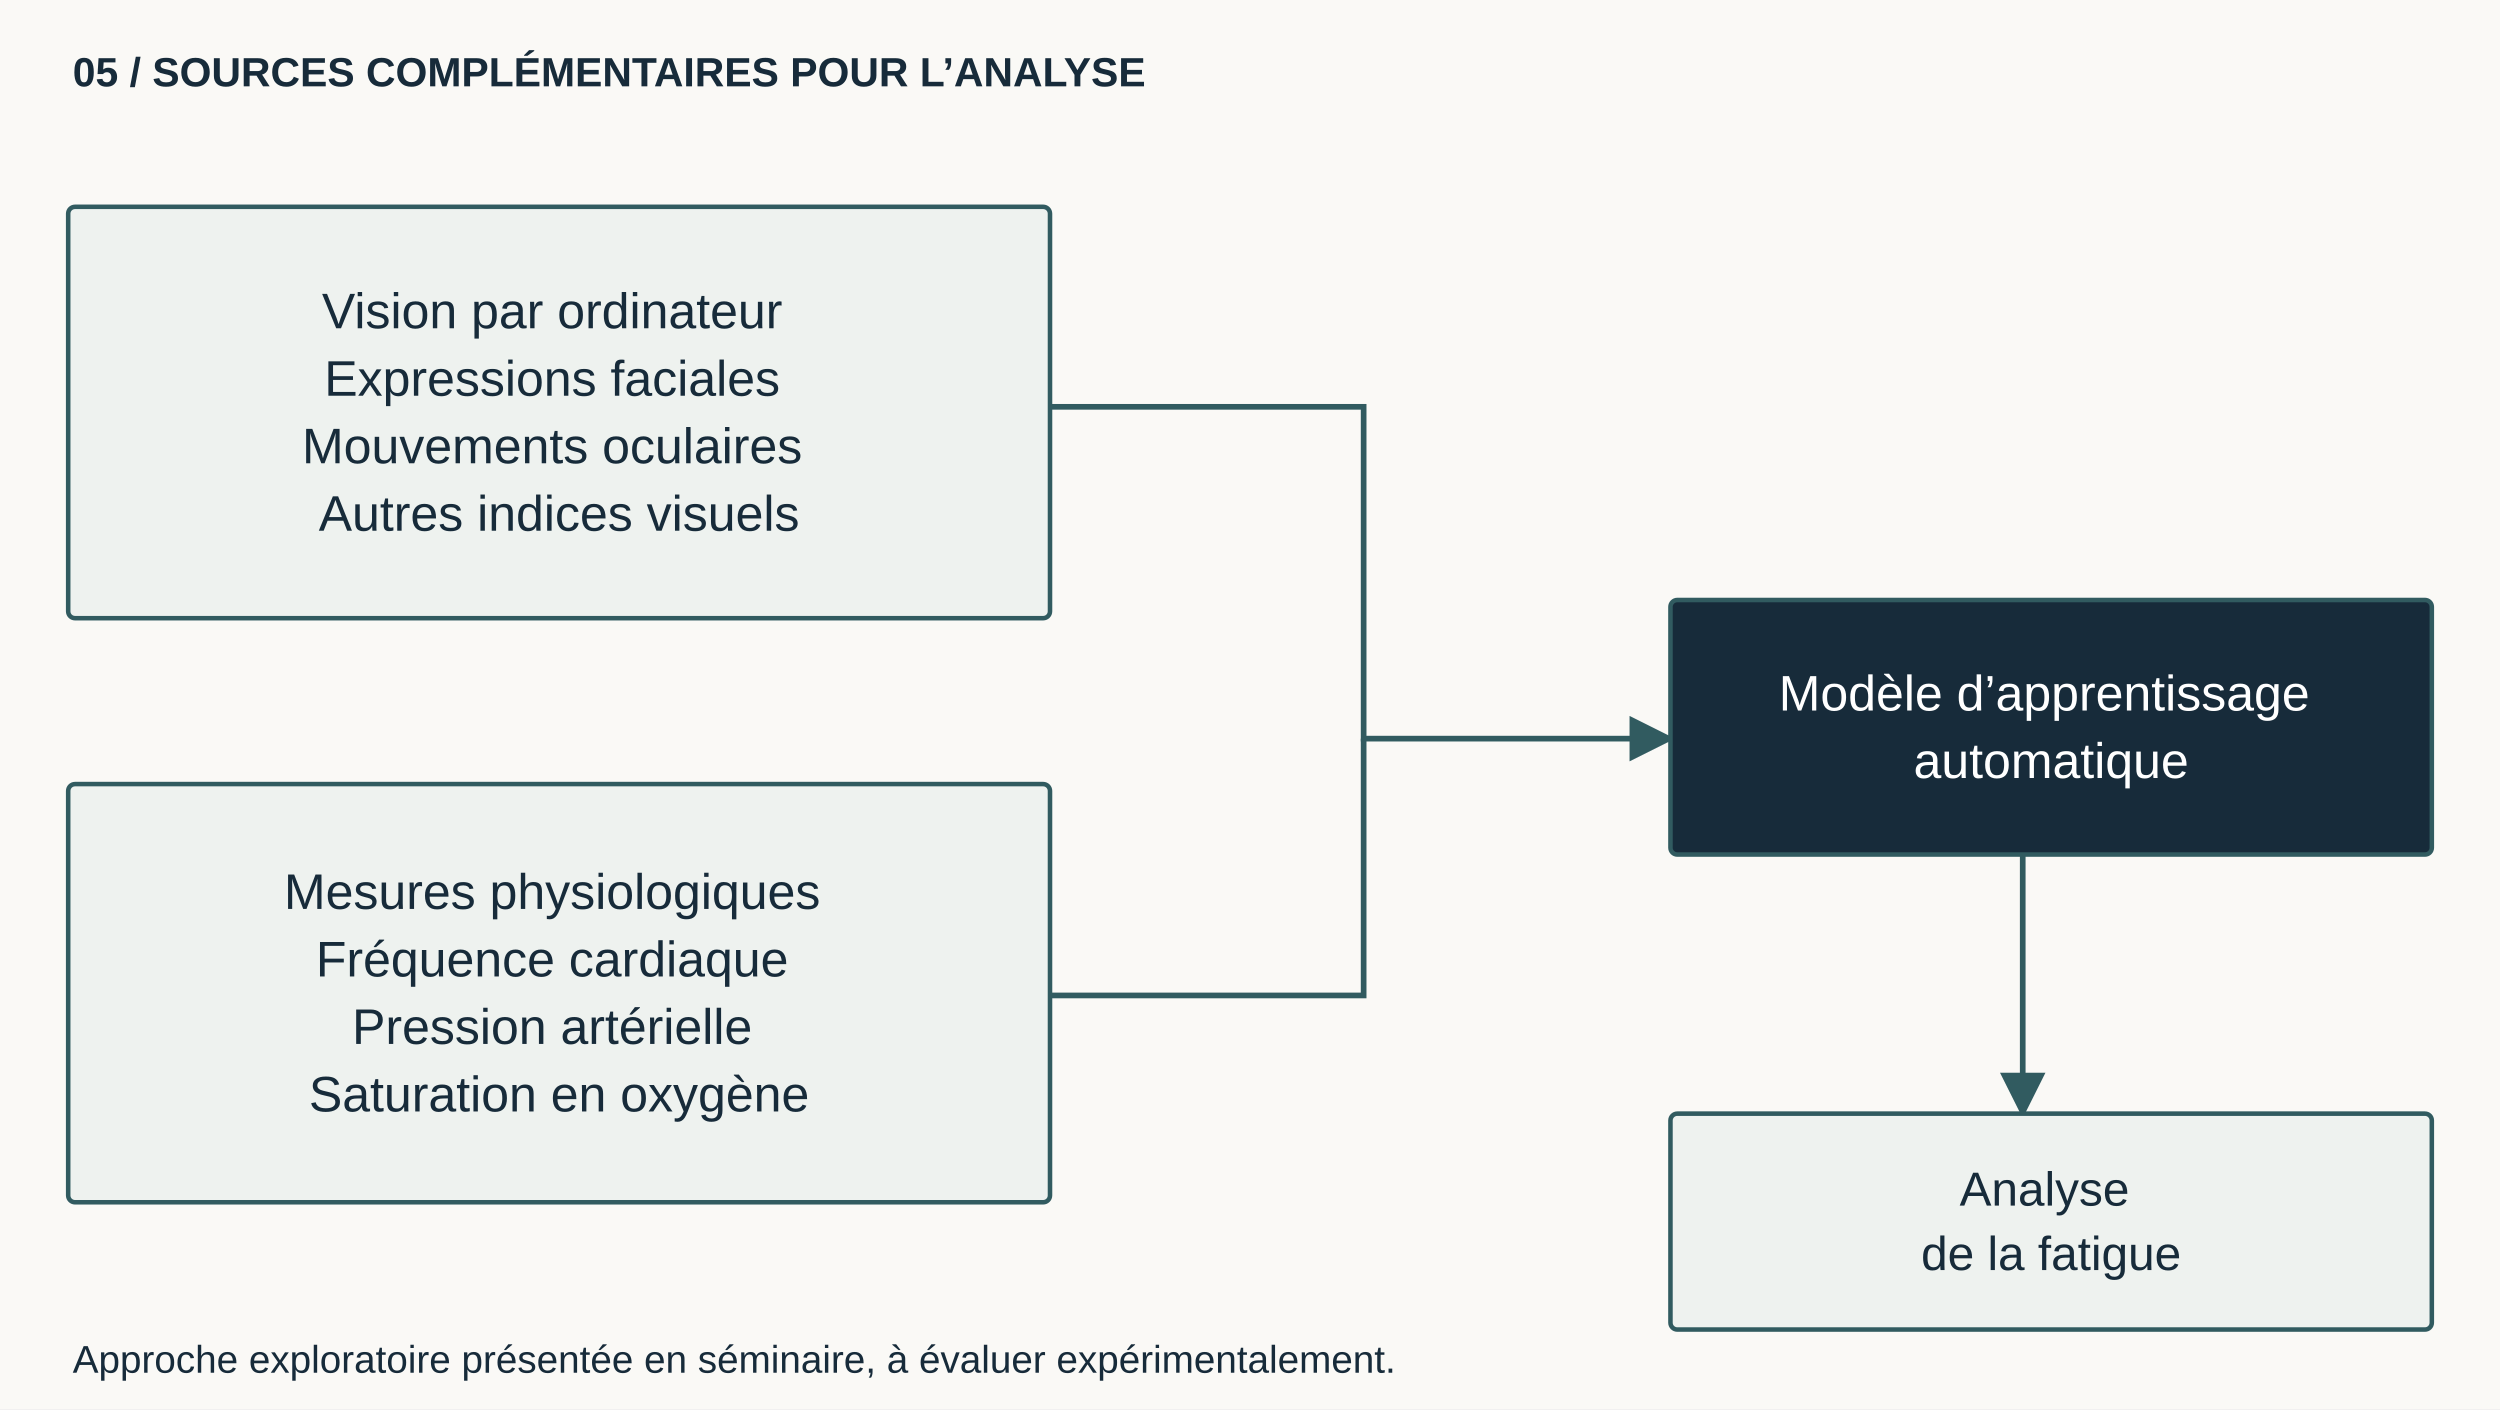
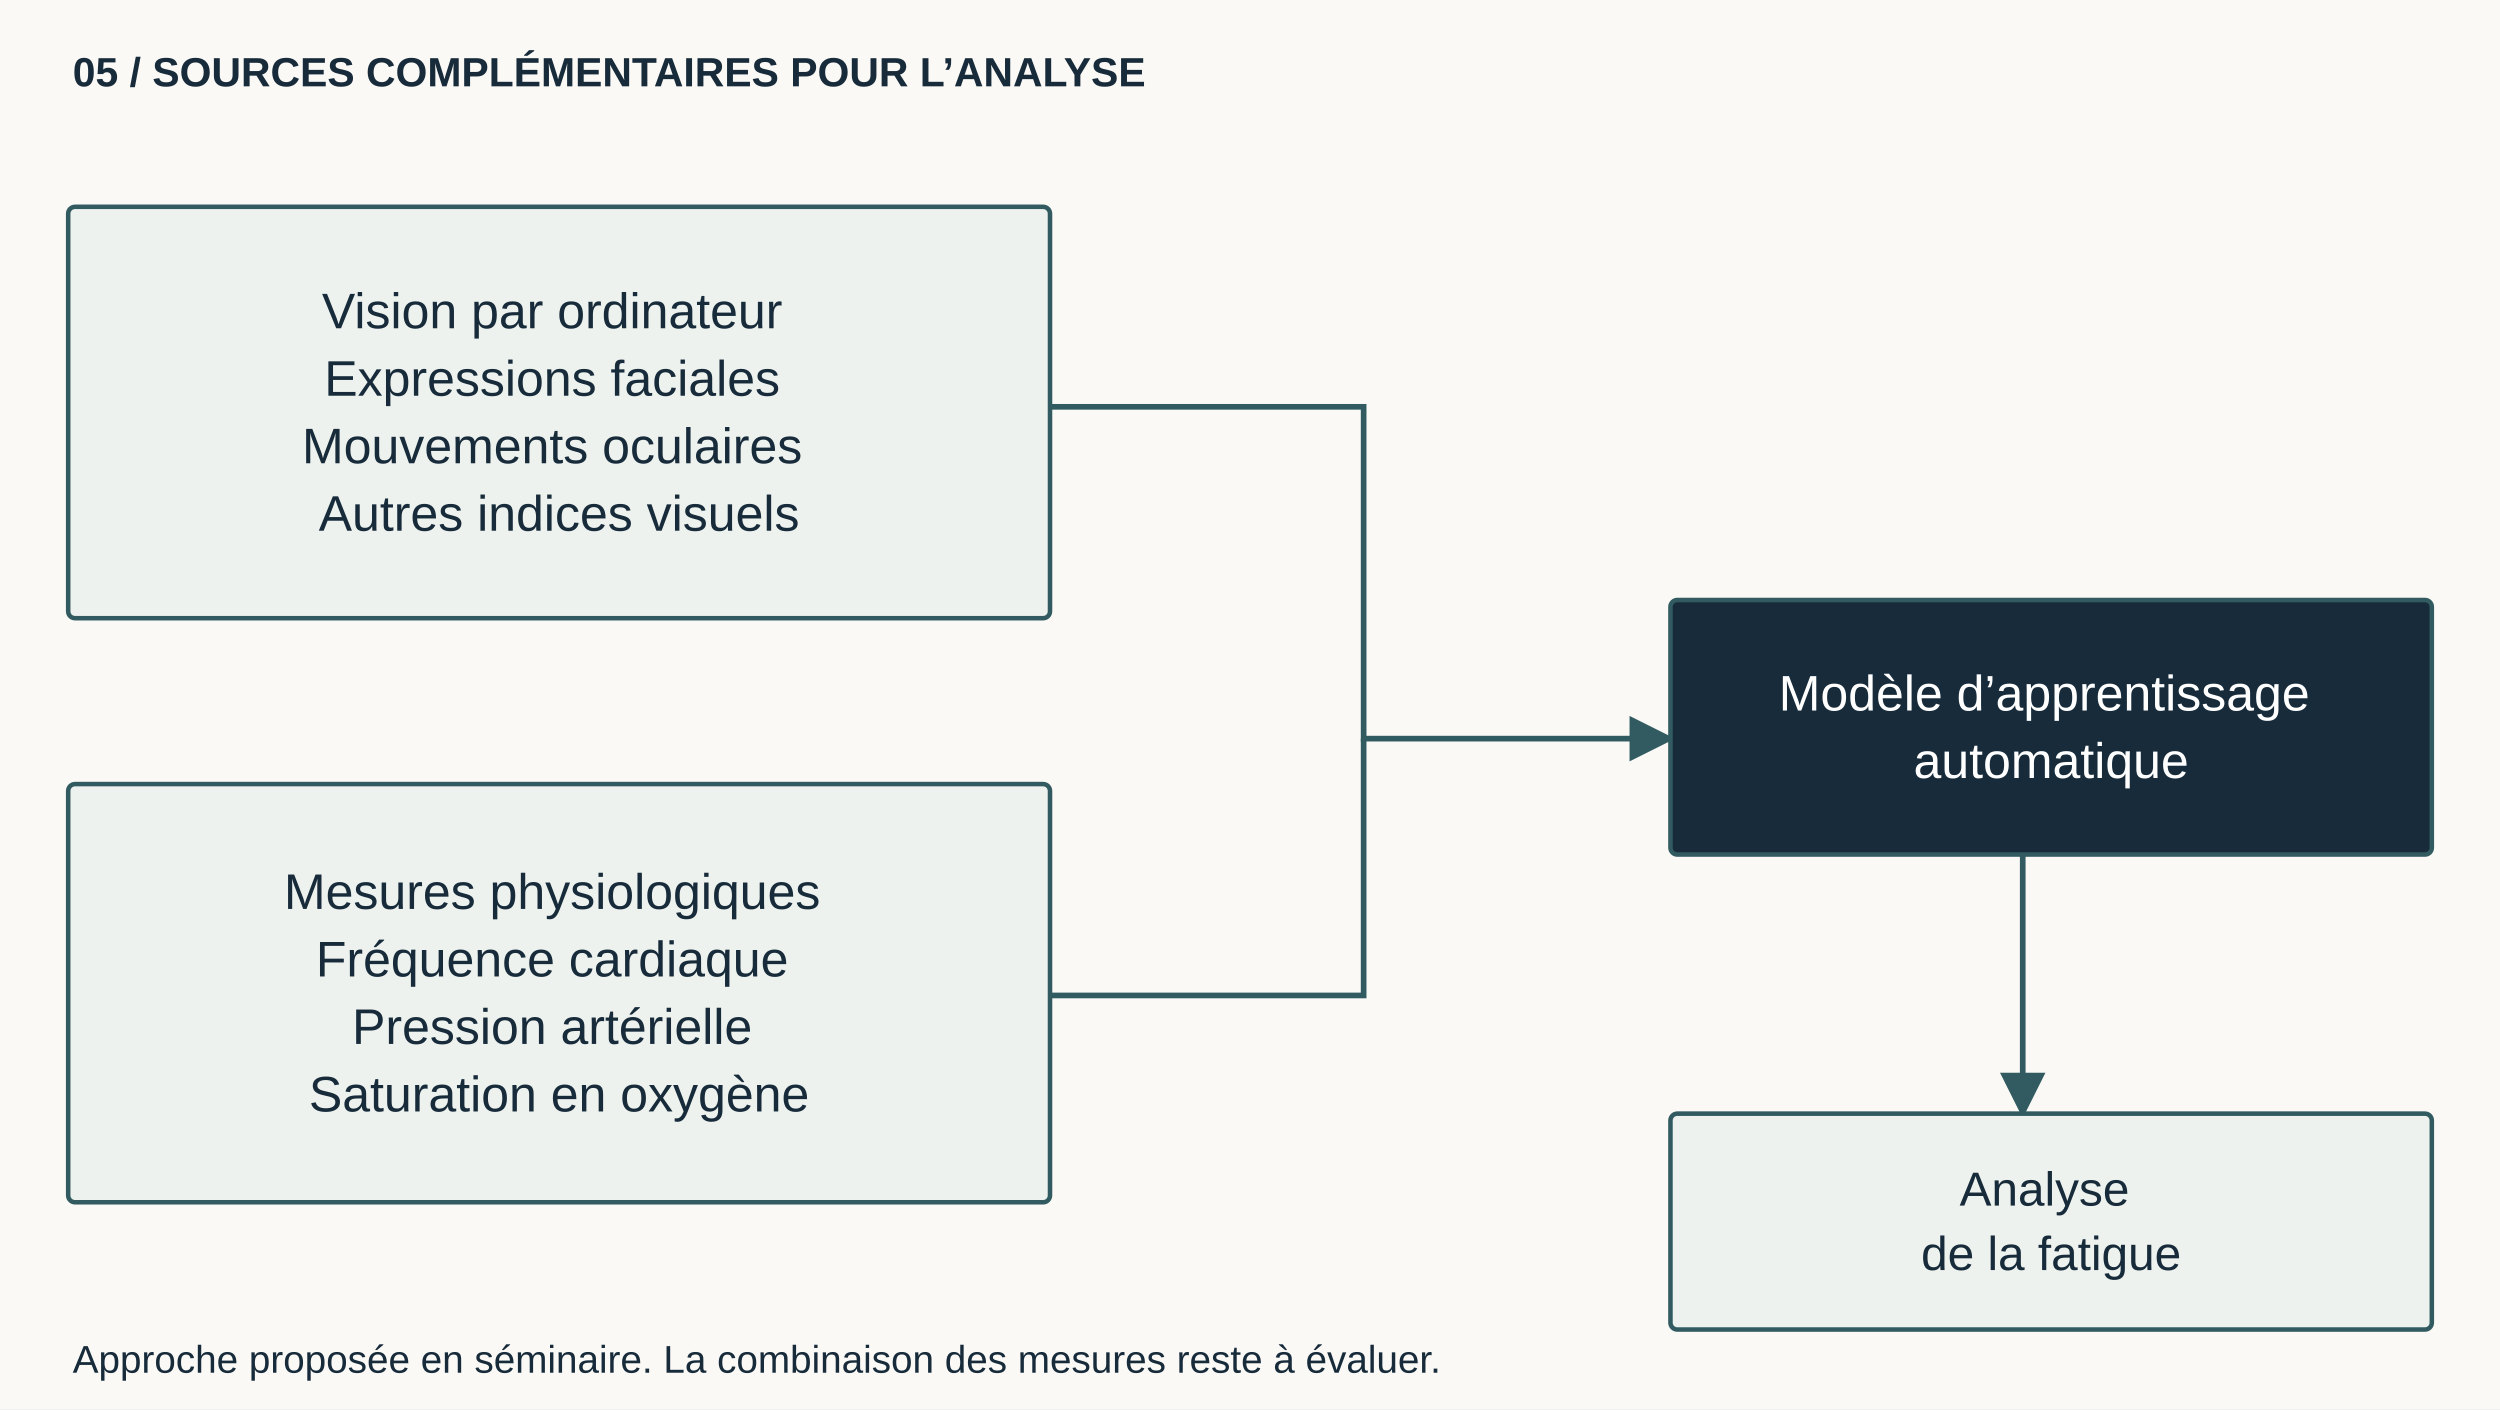
- <svg xmlns="http://www.w3.org/2000/svg" width="1100" height="620" viewBox="0 0 1100 620" role="img" aria-labelledby="title description" xml:lang="fr" lang="fr">
+ <svg xmlns="http://www.w3.org/2000/svg" width="1100" height="620" viewBox="0 0 1100 620" role="img" aria-labelledby="title" aria-describedby="description" xml:lang="fr" lang="fr">
  <defs>
    <marker id="arrow" viewBox="0 0 10 10" refX="9" refY="5" markerWidth="8" markerHeight="8" orient="auto-start-reverse">
      <path d="M 0 0 L 10 5 L 0 10 z" fill="#315b60" />
    </marker>
  </defs>
  <rect width="100%" height="100%" fill="#faf9f6" />
  <g font-family="Arial, Helvetica, sans-serif" font-size="22" fill="#172b3a">
    <text x="32" y="38" text-anchor="start" font-size="18" font-weight="bold" fill="#172b3a">
      <tspan x="32" dy="0">05 / SOURCES COMPLÉMENTAIRES POUR L’ANALYSE</tspan>
    </text>
    <path d="M 462 179 L 600 179 L 600 325 L 735 325" fill="none" stroke="#315b60" stroke-width="2.5" marker-end="url(#arrow)" />
    <path d="M 462 438 L 600 438 L 600 325" fill="none" stroke="#315b60" stroke-width="2.5" />
    <path d="M 890 376 L 890 490" fill="none" stroke="#315b60" stroke-width="2.5" marker-end="url(#arrow)" />
    <rect x="30" y="91" width="432" height="181" rx="3" fill="#eef2ef" stroke="#315b60" stroke-width="2" />
    <text x="246.0" y="144.43" text-anchor="middle" font-size="22" font-weight="normal" fill="#172b3a">
      <tspan x="246.0" dy="0">Vision par ordinateur</tspan>
      <tspan x="246.0" dy="29.7">Expressions faciales</tspan>
      <tspan x="246.0" dy="29.7">Mouvements oculaires</tspan>
      <tspan x="246.0" dy="29.7">Autres indices visuels</tspan>
    </text>
    <rect x="30" y="345" width="432" height="184" rx="3" fill="#eef2ef" stroke="#315b60" stroke-width="2" />
    <text x="246.0" y="399.93" text-anchor="middle" font-size="22" font-weight="normal" fill="#172b3a">
      <tspan x="246.0" dy="0">Mesures physiologiques</tspan>
      <tspan x="246.0" dy="29.7">Fréquence cardiaque</tspan>
      <tspan x="246.0" dy="29.7">Pression artérielle</tspan>
      <tspan x="246.0" dy="29.7">Saturation en oxygène</tspan>
    </text>
    <rect x="735" y="264" width="335" height="112" rx="3" fill="#172b3a" stroke="#315b60" stroke-width="2" />
    <text x="902.5" y="312.63" text-anchor="middle" font-size="22" font-weight="normal" fill="#ffffff">
      <tspan x="902.5" dy="0">Modèle d’apprentissage</tspan>
      <tspan x="902.5" dy="29.7">automatique</tspan>
    </text>
    <rect x="735" y="490" width="335" height="95" rx="3" fill="#eef2ef" stroke="#315b60" stroke-width="2" />
    <text x="902.5" y="530.465" text-anchor="middle" font-size="21" font-weight="normal" fill="#172b3a">
      <tspan x="902.5" dy="0">Analyse</tspan>
      <tspan x="902.5" dy="28.35">de la fatigue</tspan>
    </text>
    <text x="32" y="604" text-anchor="start" font-size="17" font-weight="normal" fill="#172b3a">
-       <tspan x="32" dy="0">Approche exploratoire présentée en séminaire, à évaluer expérimentalement.</tspan>
+       <tspan x="32" dy="0">Approche proposée en séminaire. La combinaison des mesures reste à évaluer.</tspan>
    </text>
  </g>
</svg>
